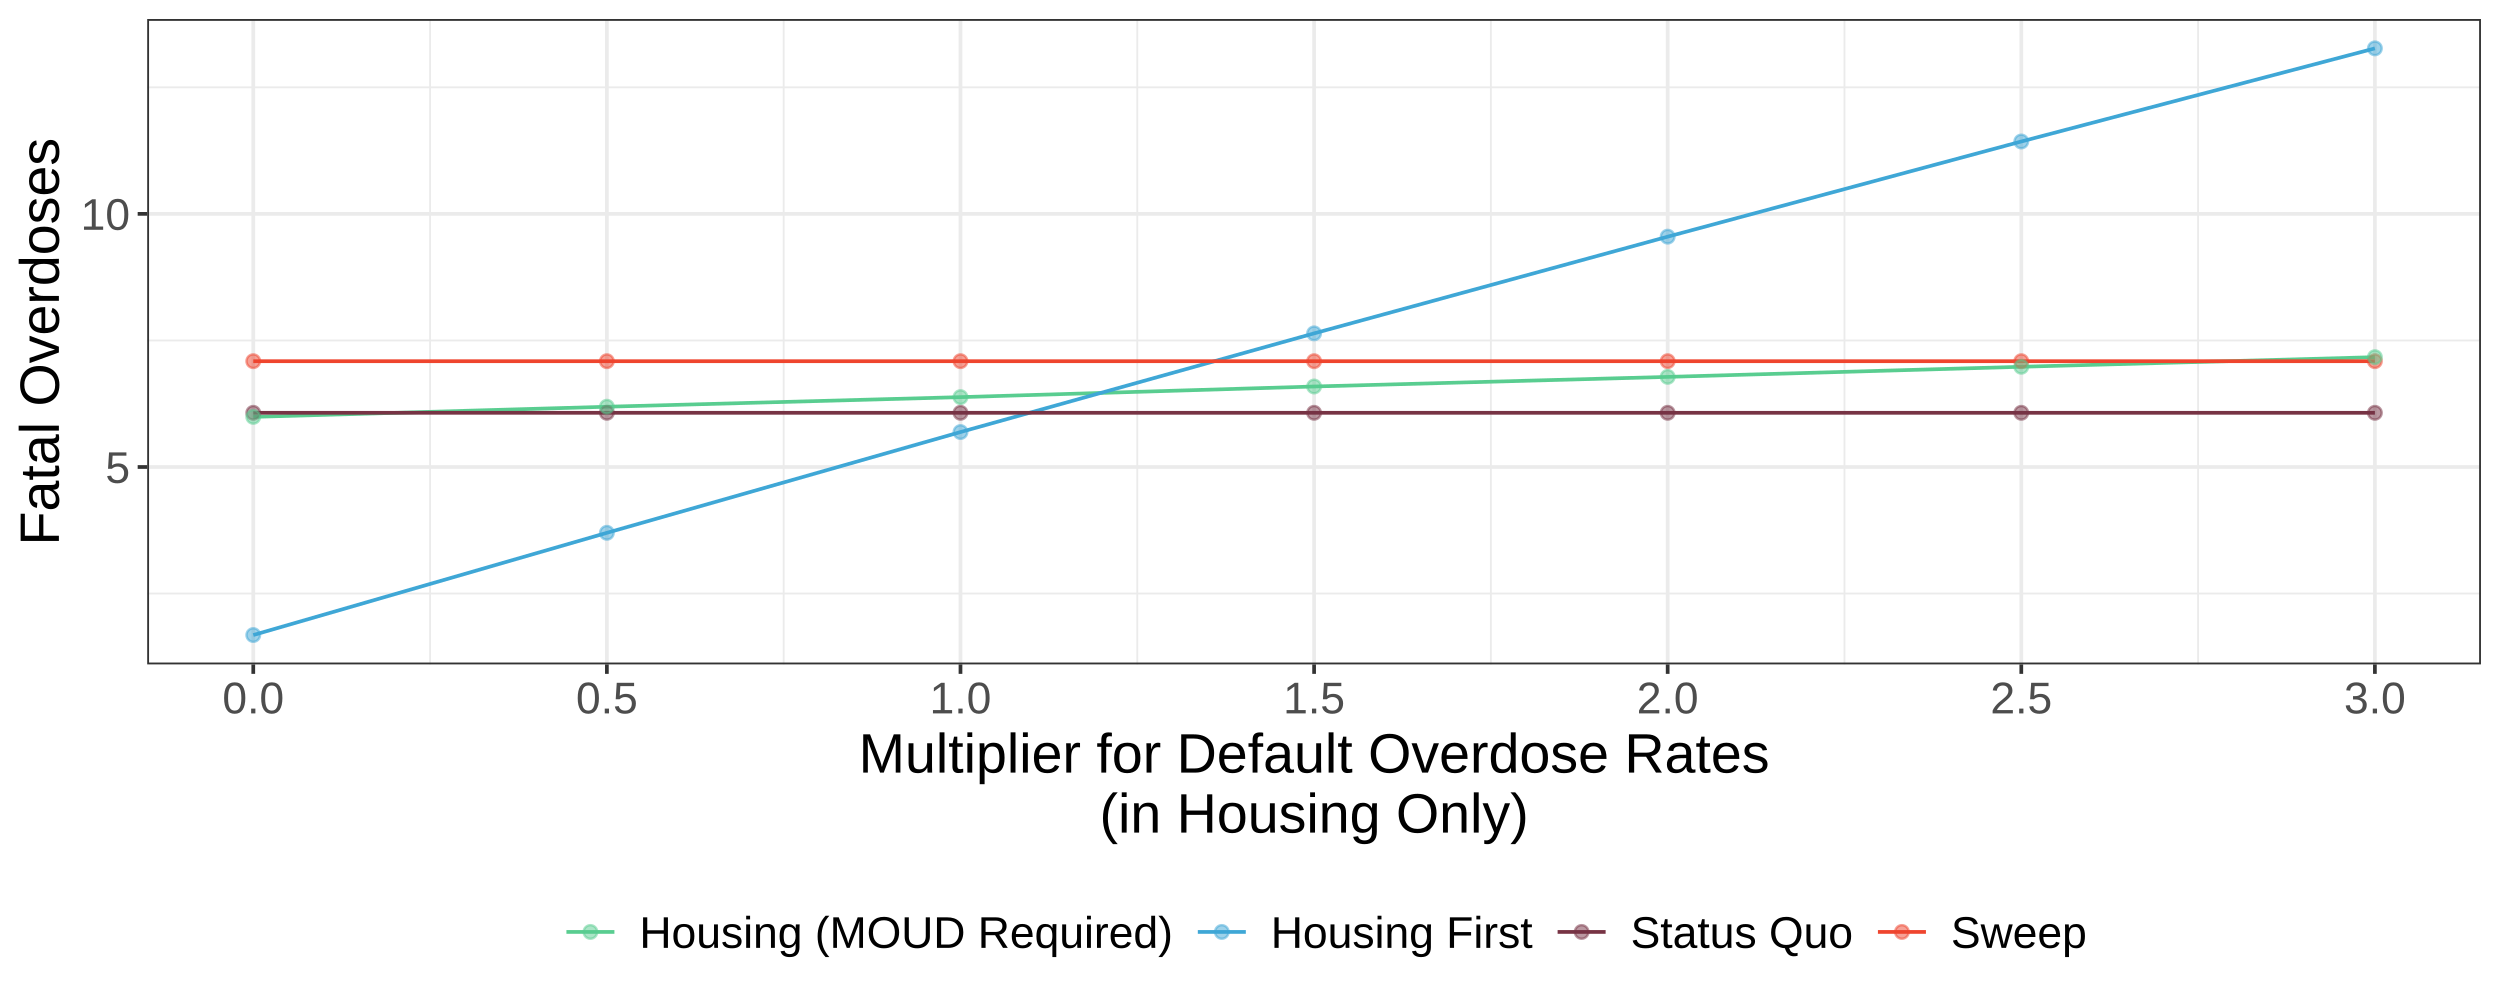
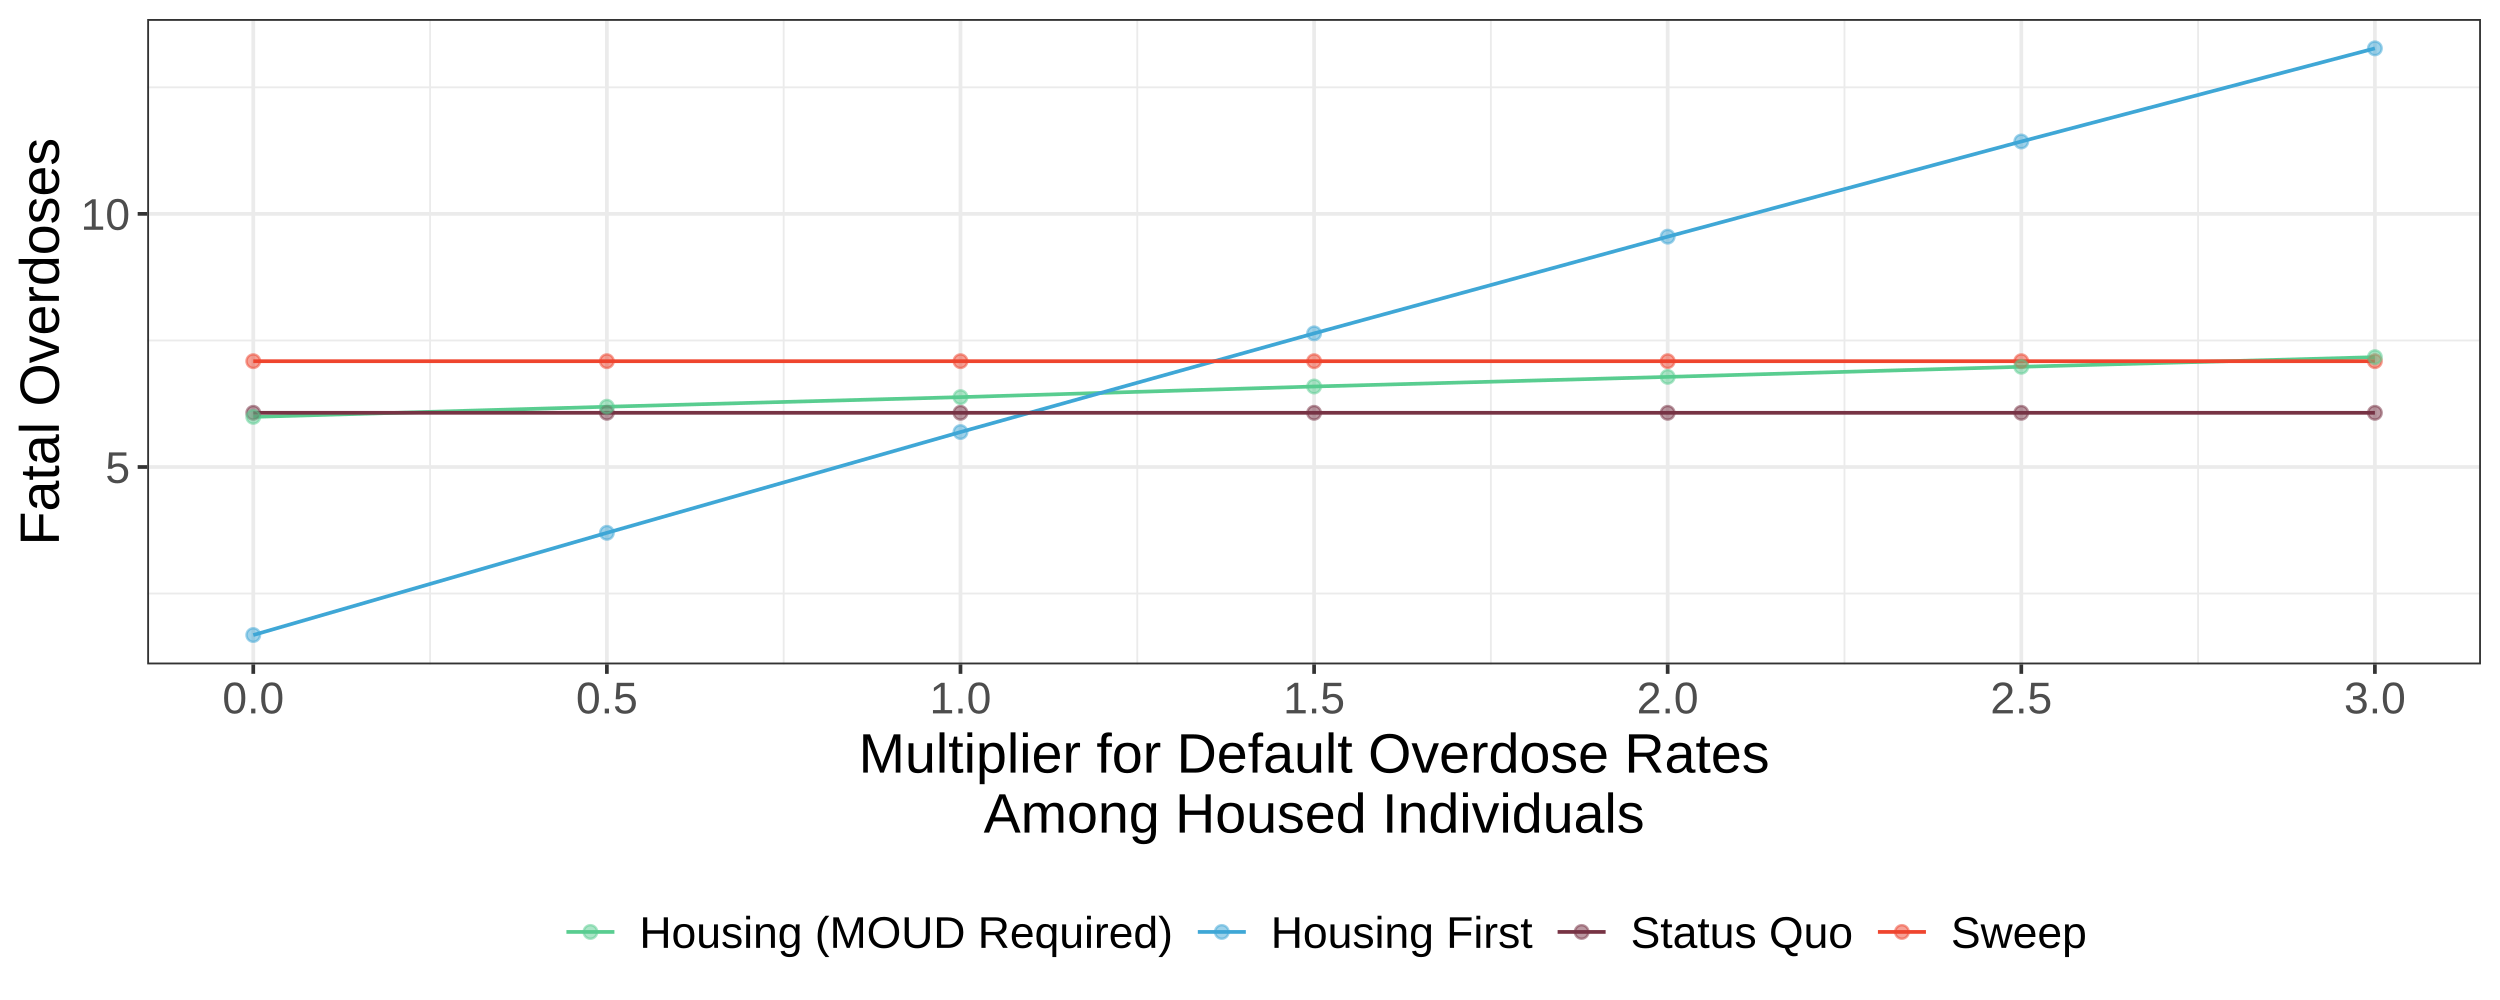
<svg xmlns="http://www.w3.org/2000/svg" class="svglite" width="720.00pt" height="288.00pt" viewBox="0 0 720.00 288.00">
  <defs>
    <style type="text/css">
    .svglite line, .svglite polyline, .svglite polygon, .svglite path, .svglite rect, .svglite circle {
      fill: none;
      stroke: #000000;
      stroke-linecap: round;
      stroke-linejoin: round;
      stroke-miterlimit: 10.00;
    }
    .svglite text {
      white-space: pre;
    }
  </style>
  </defs>
  <rect width="100%" height="100%" style="stroke: none; fill: #FFFFFF;" />
  <defs>
    <clipPath id="cpMC4wMHw3MjAuMDB8MC4wMHwyODguMDA=">
      <rect x="0.00" y="0.00" width="720.00" height="288.00" />
    </clipPath>
  </defs>
  <g clip-path="url(#cpMC4wMHw3MjAuMDB8MC4wMHwyODguMDA=)">
    <rect x="0.00" y="0.00" width="720.00" height="288.00" style="stroke-width: 1.07; stroke: #FFFFFF; fill: #FFFFFF;" />
  </g>
  <defs>
    <clipPath id="cpNDIuMzl8NzE0LjUyfDUuNDh8MTkxLjM0">
      <rect x="42.39" y="5.48" width="672.13" height="185.86" />
    </clipPath>
  </defs>
  <g clip-path="url(#cpNDIuMzl8NzE0LjUyfDUuNDh8MTkxLjM0)">
    <rect x="42.39" y="5.48" width="672.13" height="185.86" style="stroke-width: 1.07; stroke: none; fill: #FFFFFF;" />
    <polyline points="42.39,170.94 714.52,170.94 " style="stroke-width: 0.53; stroke: #EBEBEB; stroke-linecap: butt;" />
    <polyline points="42.39,98.05 714.52,98.05 " style="stroke-width: 0.53; stroke: #EBEBEB; stroke-linecap: butt;" />
    <polyline points="42.39,25.15 714.52,25.15 " style="stroke-width: 0.53; stroke: #EBEBEB; stroke-linecap: butt;" />
    <polyline points="123.86,191.34 123.86,5.48 " style="stroke-width: 0.53; stroke: #EBEBEB; stroke-linecap: butt;" />
    <polyline points="225.70,191.34 225.70,5.48 " style="stroke-width: 0.53; stroke: #EBEBEB; stroke-linecap: butt;" />
    <polyline points="327.54,191.34 327.54,5.48 " style="stroke-width: 0.53; stroke: #EBEBEB; stroke-linecap: butt;" />
    <polyline points="429.37,191.34 429.37,5.48 " style="stroke-width: 0.53; stroke: #EBEBEB; stroke-linecap: butt;" />
    <polyline points="531.21,191.34 531.21,5.48 " style="stroke-width: 0.53; stroke: #EBEBEB; stroke-linecap: butt;" />
    <polyline points="633.05,191.34 633.05,5.48 " style="stroke-width: 0.53; stroke: #EBEBEB; stroke-linecap: butt;" />
    <polyline points="42.39,134.49 714.52,134.49 " style="stroke-width: 1.07; stroke: #EBEBEB; stroke-linecap: butt;" />
    <polyline points="42.39,61.60 714.52,61.60 " style="stroke-width: 1.07; stroke: #EBEBEB; stroke-linecap: butt;" />
    <polyline points="72.94,191.34 72.94,5.48 " style="stroke-width: 1.07; stroke: #EBEBEB; stroke-linecap: butt;" />
    <polyline points="174.78,191.34 174.78,5.48 " style="stroke-width: 1.07; stroke: #EBEBEB; stroke-linecap: butt;" />
    <polyline points="276.62,191.34 276.62,5.48 " style="stroke-width: 1.07; stroke: #EBEBEB; stroke-linecap: butt;" />
    <polyline points="378.46,191.34 378.46,5.48 " style="stroke-width: 1.07; stroke: #EBEBEB; stroke-linecap: butt;" />
    <polyline points="480.29,191.34 480.29,5.48 " style="stroke-width: 1.07; stroke: #EBEBEB; stroke-linecap: butt;" />
    <polyline points="582.13,191.34 582.13,5.48 " style="stroke-width: 1.07; stroke: #EBEBEB; stroke-linecap: butt;" />
    <polyline points="683.97,191.34 683.97,5.48 " style="stroke-width: 1.07; stroke: #EBEBEB; stroke-linecap: butt;" />
    <polyline points="72.94,120.06 174.78,117.14 276.62,114.37 378.46,111.31 480.29,108.54 582.13,105.63 683.97,102.86 " style="stroke-width: 1.07; stroke: #59CD90; stroke-linecap: butt;" />
    <polyline points="72.94,182.89 174.78,153.45 276.62,124.43 378.46,96.01 480.29,68.16 582.13,40.75 683.97,13.93 " style="stroke-width: 1.07; stroke: #3FA7D6; stroke-linecap: butt;" />
    <polyline points="72.94,118.89 174.78,118.89 276.62,118.89 378.46,118.89 480.29,118.89 582.13,118.89 683.97,118.89 " style="stroke-width: 1.07; stroke: #773344; stroke-linecap: butt;" />
    <polyline points="72.94,104.02 174.78,104.02 276.62,104.02 378.46,104.02 480.29,104.02 582.13,104.02 683.97,104.02 " style="stroke-width: 1.07; stroke: #EF452E; stroke-linecap: butt;" />
    <circle cx="72.94" cy="118.89" r="1.95" style="stroke-width: 0.71; stroke: #773344; stroke-opacity: 0.50; fill: #773344; fill-opacity: 0.50;" />
    <circle cx="174.78" cy="118.89" r="1.95" style="stroke-width: 0.71; stroke: #773344; stroke-opacity: 0.50; fill: #773344; fill-opacity: 0.50;" />
    <circle cx="276.62" cy="118.89" r="1.95" style="stroke-width: 0.71; stroke: #773344; stroke-opacity: 0.50; fill: #773344; fill-opacity: 0.50;" />
    <circle cx="378.46" cy="118.89" r="1.95" style="stroke-width: 0.71; stroke: #773344; stroke-opacity: 0.50; fill: #773344; fill-opacity: 0.50;" />
    <circle cx="480.29" cy="118.89" r="1.95" style="stroke-width: 0.71; stroke: #773344; stroke-opacity: 0.50; fill: #773344; fill-opacity: 0.50;" />
    <circle cx="582.13" cy="118.89" r="1.95" style="stroke-width: 0.71; stroke: #773344; stroke-opacity: 0.50; fill: #773344; fill-opacity: 0.50;" />
    <circle cx="683.97" cy="118.89" r="1.95" style="stroke-width: 0.71; stroke: #773344; stroke-opacity: 0.50; fill: #773344; fill-opacity: 0.50;" />
    <circle cx="72.94" cy="104.02" r="1.95" style="stroke-width: 0.71; stroke: #EF452E; stroke-opacity: 0.50; fill: #EF452E; fill-opacity: 0.50;" />
    <circle cx="174.78" cy="104.02" r="1.95" style="stroke-width: 0.71; stroke: #EF452E; stroke-opacity: 0.50; fill: #EF452E; fill-opacity: 0.50;" />
    <circle cx="276.62" cy="104.02" r="1.95" style="stroke-width: 0.71; stroke: #EF452E; stroke-opacity: 0.50; fill: #EF452E; fill-opacity: 0.50;" />
    <circle cx="378.46" cy="104.02" r="1.95" style="stroke-width: 0.71; stroke: #EF452E; stroke-opacity: 0.50; fill: #EF452E; fill-opacity: 0.50;" />
    <circle cx="480.29" cy="104.02" r="1.95" style="stroke-width: 0.71; stroke: #EF452E; stroke-opacity: 0.50; fill: #EF452E; fill-opacity: 0.50;" />
    <circle cx="582.13" cy="104.02" r="1.95" style="stroke-width: 0.71; stroke: #EF452E; stroke-opacity: 0.50; fill: #EF452E; fill-opacity: 0.50;" />
    <circle cx="683.97" cy="104.02" r="1.95" style="stroke-width: 0.71; stroke: #EF452E; stroke-opacity: 0.50; fill: #EF452E; fill-opacity: 0.50;" />
    <circle cx="72.94" cy="120.06" r="1.95" style="stroke-width: 0.71; stroke: #59CD90; stroke-opacity: 0.50; fill: #59CD90; fill-opacity: 0.50;" />
    <circle cx="174.78" cy="117.14" r="1.95" style="stroke-width: 0.71; stroke: #59CD90; stroke-opacity: 0.50; fill: #59CD90; fill-opacity: 0.50;" />
    <circle cx="276.62" cy="114.37" r="1.95" style="stroke-width: 0.71; stroke: #59CD90; stroke-opacity: 0.50; fill: #59CD90; fill-opacity: 0.50;" />
    <circle cx="378.46" cy="111.31" r="1.95" style="stroke-width: 0.71; stroke: #59CD90; stroke-opacity: 0.50; fill: #59CD90; fill-opacity: 0.50;" />
    <circle cx="480.29" cy="108.54" r="1.95" style="stroke-width: 0.71; stroke: #59CD90; stroke-opacity: 0.50; fill: #59CD90; fill-opacity: 0.50;" />
    <circle cx="582.13" cy="105.63" r="1.95" style="stroke-width: 0.71; stroke: #59CD90; stroke-opacity: 0.50; fill: #59CD90; fill-opacity: 0.50;" />
    <circle cx="683.97" cy="102.86" r="1.95" style="stroke-width: 0.71; stroke: #59CD90; stroke-opacity: 0.50; fill: #59CD90; fill-opacity: 0.50;" />
    <circle cx="72.94" cy="182.89" r="1.95" style="stroke-width: 0.71; stroke: #3FA7D6; stroke-opacity: 0.50; fill: #3FA7D6; fill-opacity: 0.50;" />
    <circle cx="174.78" cy="153.45" r="1.95" style="stroke-width: 0.71; stroke: #3FA7D6; stroke-opacity: 0.50; fill: #3FA7D6; fill-opacity: 0.50;" />
    <circle cx="276.62" cy="124.43" r="1.95" style="stroke-width: 0.71; stroke: #3FA7D6; stroke-opacity: 0.50; fill: #3FA7D6; fill-opacity: 0.50;" />
    <circle cx="378.46" cy="96.01" r="1.95" style="stroke-width: 0.71; stroke: #3FA7D6; stroke-opacity: 0.50; fill: #3FA7D6; fill-opacity: 0.50;" />
    <circle cx="480.29" cy="68.16" r="1.95" style="stroke-width: 0.71; stroke: #3FA7D6; stroke-opacity: 0.50; fill: #3FA7D6; fill-opacity: 0.50;" />
    <circle cx="582.13" cy="40.75" r="1.95" style="stroke-width: 0.71; stroke: #3FA7D6; stroke-opacity: 0.50; fill: #3FA7D6; fill-opacity: 0.50;" />
    <circle cx="683.97" cy="13.93" r="1.95" style="stroke-width: 0.71; stroke: #3FA7D6; stroke-opacity: 0.50; fill: #3FA7D6; fill-opacity: 0.50;" />
    <rect x="42.39" y="5.48" width="672.13" height="185.86" style="stroke-width: 1.07; stroke: #333333;" />
  </g>
  <g clip-path="url(#cpMC4wMHw3MjAuMDB8MC4wMHwyODguMDA=)">
    <text x="37.46" y="139.08" text-anchor="end" style="font-size: 12.80px;fill: #4D4D4D; font-family: &quot;Arial&quot;;" textLength="7.11px" lengthAdjust="spacingAndGlyphs">5</text>
    <text x="37.46" y="66.19" text-anchor="end" style="font-size: 12.80px;fill: #4D4D4D; font-family: &quot;Arial&quot;;" textLength="14.23px" lengthAdjust="spacingAndGlyphs">10</text>
    <polyline points="39.65,134.49 42.39,134.49 " style="stroke-width: 1.07; stroke: #333333; stroke-linecap: butt;" />
    <polyline points="39.65,61.60 42.39,61.60 " style="stroke-width: 1.07; stroke: #333333; stroke-linecap: butt;" />
    <polyline points="72.94,194.08 72.94,191.34 " style="stroke-width: 1.07; stroke: #333333; stroke-linecap: butt;" />
    <polyline points="174.78,194.08 174.78,191.34 " style="stroke-width: 1.07; stroke: #333333; stroke-linecap: butt;" />
    <polyline points="276.62,194.08 276.62,191.34 " style="stroke-width: 1.07; stroke: #333333; stroke-linecap: butt;" />
    <polyline points="378.46,194.08 378.46,191.34 " style="stroke-width: 1.07; stroke: #333333; stroke-linecap: butt;" />
    <polyline points="480.29,194.08 480.29,191.34 " style="stroke-width: 1.07; stroke: #333333; stroke-linecap: butt;" />
    <polyline points="582.13,194.08 582.13,191.34 " style="stroke-width: 1.07; stroke: #333333; stroke-linecap: butt;" />
    <polyline points="683.97,194.08 683.97,191.34 " style="stroke-width: 1.07; stroke: #333333; stroke-linecap: butt;" />
    <text x="72.94" y="205.45" text-anchor="middle" style="font-size: 12.80px;fill: #4D4D4D; font-family: &quot;Arial&quot;;" textLength="17.78px" lengthAdjust="spacingAndGlyphs">0.0</text>
    <text x="174.78" y="205.45" text-anchor="middle" style="font-size: 12.80px;fill: #4D4D4D; font-family: &quot;Arial&quot;;" textLength="17.78px" lengthAdjust="spacingAndGlyphs">0.5</text>
    <text x="276.62" y="205.45" text-anchor="middle" style="font-size: 12.80px;fill: #4D4D4D; font-family: &quot;Arial&quot;;" textLength="17.78px" lengthAdjust="spacingAndGlyphs">1.0</text>
    <text x="378.46" y="205.45" text-anchor="middle" style="font-size: 12.80px;fill: #4D4D4D; font-family: &quot;Arial&quot;;" textLength="17.78px" lengthAdjust="spacingAndGlyphs">1.5</text>
    <text x="480.29" y="205.45" text-anchor="middle" style="font-size: 12.80px;fill: #4D4D4D; font-family: &quot;Arial&quot;;" textLength="17.78px" lengthAdjust="spacingAndGlyphs">2.0</text>
    <text x="582.13" y="205.45" text-anchor="middle" style="font-size: 12.80px;fill: #4D4D4D; font-family: &quot;Arial&quot;;" textLength="17.78px" lengthAdjust="spacingAndGlyphs">2.5</text>
    <text x="683.97" y="205.45" text-anchor="middle" style="font-size: 12.80px;fill: #4D4D4D; font-family: &quot;Arial&quot;;" textLength="17.78px" lengthAdjust="spacingAndGlyphs">3.0</text>
    <text x="378.46" y="222.51" text-anchor="middle" style="font-size: 16.00px; font-family: &quot;Arial&quot;;" textLength="262.32px" lengthAdjust="spacingAndGlyphs">Multiplier for Default Overdose Rates</text>
-     <text x="378.46" y="239.79" text-anchor="middle" style="font-size: 16.00px; font-family: &quot;Arial&quot;;" textLength="123.61px" lengthAdjust="spacingAndGlyphs">(in Housing Only)</text>
+     <text x="378.46" y="239.79" text-anchor="middle" style="font-size: 16.00px; font-family: &quot;Arial&quot;;" textLength="190.34px" lengthAdjust="spacingAndGlyphs">Among Housed Individuals</text>
    <text transform="translate(16.96,98.41) rotate(-90)" text-anchor="middle" style="font-size: 16.00px; font-family: &quot;Arial&quot;;" textLength="117.38px" lengthAdjust="spacingAndGlyphs">Fatal Overdoses</text>
    <rect x="150.44" y="254.28" width="456.03" height="28.24" style="stroke-width: 1.07; stroke: none; fill: #FFFFFF;" />
    <rect x="161.40" y="259.76" width="17.28" height="17.28" style="stroke-width: 1.07; stroke: none; fill: #FFFFFF;" />
    <line x1="163.13" y1="268.40" x2="176.95" y2="268.40" style="stroke-width: 1.07; stroke: #59CD90; stroke-linecap: butt;" />
    <circle cx="170.04" cy="268.40" r="1.95" style="stroke-width: 0.71; stroke: #59CD90; stroke-opacity: 0.50; fill: #59CD90; fill-opacity: 0.50;" />
    <rect x="343.24" y="259.76" width="17.28" height="17.28" style="stroke-width: 1.07; stroke: none; fill: #FFFFFF;" />
    <line x1="344.97" y1="268.40" x2="358.80" y2="268.40" style="stroke-width: 1.07; stroke: #3FA7D6; stroke-linecap: butt;" />
    <circle cx="351.88" cy="268.40" r="1.95" style="stroke-width: 0.71; stroke: #3FA7D6; stroke-opacity: 0.50; fill: #3FA7D6; fill-opacity: 0.50;" />
    <rect x="446.87" y="259.76" width="17.28" height="17.28" style="stroke-width: 1.07; stroke: none; fill: #FFFFFF;" />
    <line x1="448.59" y1="268.40" x2="462.42" y2="268.40" style="stroke-width: 1.07; stroke: #773344; stroke-linecap: butt;" />
    <circle cx="455.51" cy="268.40" r="1.95" style="stroke-width: 0.71; stroke: #773344; stroke-opacity: 0.50; fill: #773344; fill-opacity: 0.50;" />
    <rect x="539.11" y="259.76" width="17.28" height="17.28" style="stroke-width: 1.07; stroke: none; fill: #FFFFFF;" />
    <line x1="540.84" y1="268.40" x2="554.67" y2="268.40" style="stroke-width: 1.07; stroke: #EF452E; stroke-linecap: butt;" />
    <circle cx="547.75" cy="268.40" r="1.95" style="stroke-width: 0.71; stroke: #EF452E; stroke-opacity: 0.50; fill: #EF452E; fill-opacity: 0.50;" />
    <text x="184.16" y="272.99" style="font-size: 12.80px; font-family: &quot;Arial&quot;;" textLength="153.60px" lengthAdjust="spacingAndGlyphs">Housing (MOUD Required)</text>
    <text x="366.00" y="272.99" style="font-size: 12.80px; font-family: &quot;Arial&quot;;" textLength="75.38px" lengthAdjust="spacingAndGlyphs">Housing First</text>
    <text x="469.63" y="272.99" style="font-size: 12.80px; font-family: &quot;Arial&quot;;" textLength="64.01px" lengthAdjust="spacingAndGlyphs">Status Quo</text>
    <text x="561.87" y="272.99" style="font-size: 12.80px; font-family: &quot;Arial&quot;;" textLength="39.12px" lengthAdjust="spacingAndGlyphs">Sweep</text>
  </g>
</svg>
